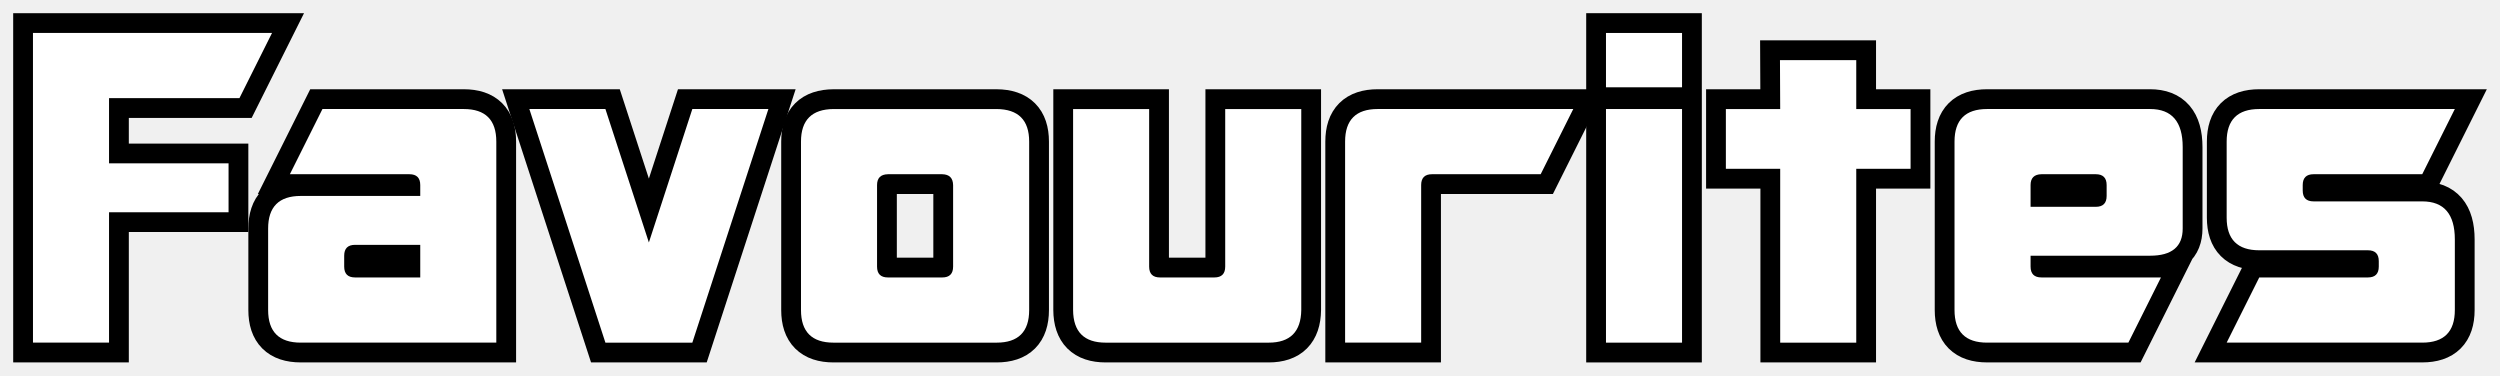
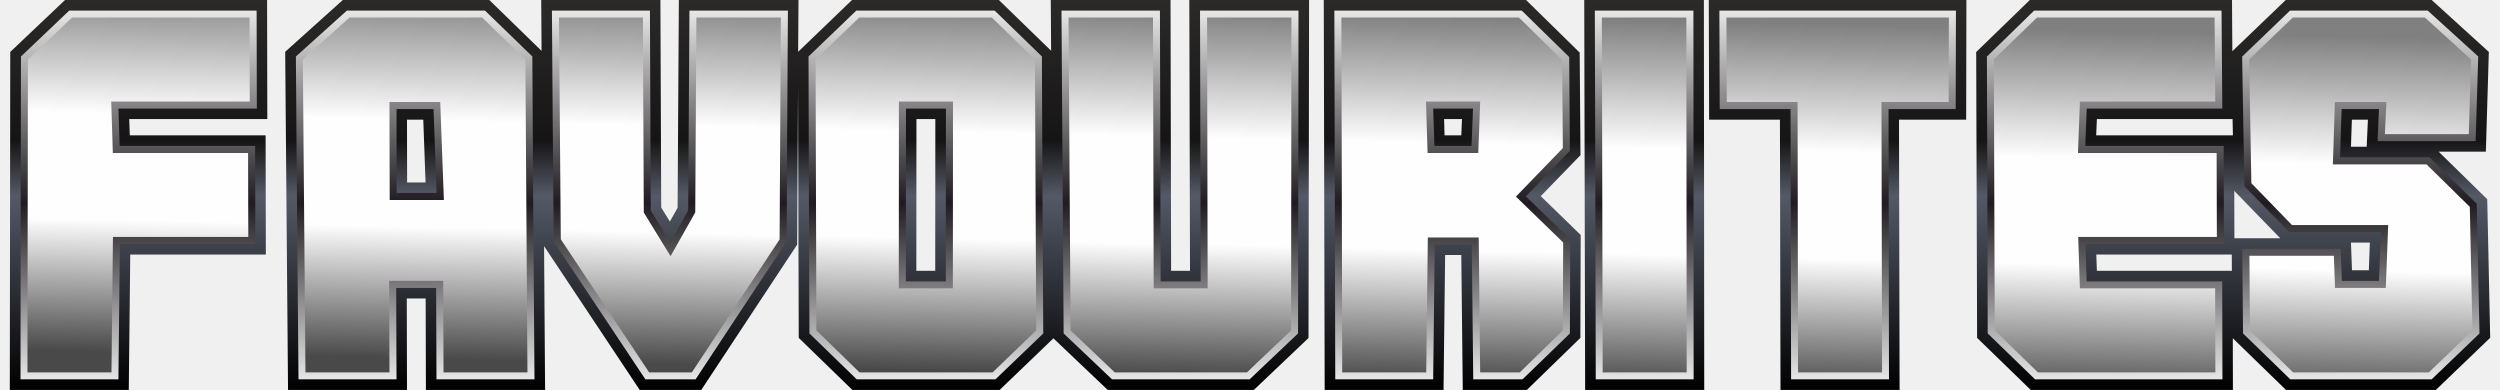
- <svg xmlns="http://www.w3.org/2000/svg" width="189.59mm" height="28.485mm" version="1.1" viewBox="0 0 189.59 28.485">
-   <g transform="translate(-19.659 -35.707)">
-     <g stroke="#000" stroke-width="3" aria-label="Favourites">
-       <path d="m22.159 38.207h18.129l-2.472 4.944h-9.888v4.944h9.064v3.708h-9.064v9.888h-5.768z" />
-       <path d="m51.529 54.275h-4.944q-0.824 0-0.824 0.824v0.824q0 0.824 0.824 0.824h4.944zm5.768 7.416h-14.832q-2.472 0-2.472-2.472v-6.18q0-2.472 2.472-2.472h9.064v-0.824q0-0.824-0.824-0.824h-9.064l2.472-4.944h10.712q2.472 0 2.472 2.472z" />
-       <path d="m65.571 61.692-5.768-17.717h5.768l3.296 10.119 3.296-10.119h5.768l-5.768 17.717z" />
-       <path d="m86.171 55.924q0 0.824 0.824 0.824h4.12q0.824 0 0.824-0.824v-6.18q-0.016-0.808-0.824-0.824h-4.12q-0.824 0.016-0.824 0.824zm11.536 3.296q0 2.472-2.472 2.472h-12.36q-2.472 0-2.472-2.472v-12.772q0-2.456 2.472-2.472h12.36q2.472 0.016 2.472 2.472z" />
-       <path d="m115.87 61.692h-12.36q-2.456 0-2.472-2.472v-15.244h5.768v11.948q0 0.824 0.824 0.824h4.12q0.824 0 0.824-0.824v-11.948h5.768v15.244q-0.033 2.472-2.472 2.472z" />
-       <path d="m138.97 43.975-2.472 4.944h-8.24q-0.824 0-0.824 0.824v11.948h-5.768v-15.244q0-2.472 2.472-2.472z" />
-       <path d="m141.45 43.975h5.768v17.717h-5.768zm5.768-1.648h-5.768v-4.12h5.768z" />
-       <path d="m160.43 61.692h-5.768v-13.184h-4.12v-4.532h4.12l-0.017-3.708h5.785v3.708h4.12v4.532h-4.12z" />
-       <path d="m173.65 49.743v1.648h4.944q0.824 0 0.824-0.824v-0.824q0-0.824-0.824-0.824h-4.12q-0.824 0.016-0.824 0.824zm-5.768-3.296q0-2.472 2.472-2.472h12.36q2.472 0 2.472 2.884v6.18q0 2.06-2.472 2.06h-9.064v0.824q0 0.824 0.824 0.824h9.064l-2.472 4.944h-10.712q-2.472 0-2.472-2.472z" />
-       <path d="m188.52 46.447q0-2.472 2.472-2.472h14.832l-2.472 4.944h-8.24q-0.824 0-0.824 0.824v0.412q0 0.824 0.824 0.824h8.24q2.472 0 2.472 2.884v5.356q0 2.472-2.472 2.472h-14.832l2.472-4.944h8.24q0.824 0 0.824-0.824v-0.412q0-0.824-0.824-0.824h-8.24q-2.472 0-2.472-2.472z" />
-     </g>
-     <g fill="#fff" aria-label="Favourites">
-       <path d="m22.159 38.207h18.129l-2.472 4.944h-9.888v4.944h9.064v3.708h-9.064v9.888h-5.768z" />
-       <path d="m51.529 54.275h-4.944q-0.824 0-0.824 0.824v0.824q0 0.824 0.824 0.824h4.944zm5.768 7.416h-14.832q-2.472 0-2.472-2.472v-6.18q0-2.472 2.472-2.472h9.064v-0.824q0-0.824-0.824-0.824h-9.064l2.472-4.944h10.712q2.472 0 2.472 2.472z" />
-       <path d="m65.571 61.692-5.768-17.717h5.768l3.296 10.119 3.296-10.119h5.768l-5.768 17.717z" />
-       <path d="m86.171 55.924q0 0.824 0.824 0.824h4.12q0.824 0 0.824-0.824v-6.18q-0.016-0.808-0.824-0.824h-4.12q-0.824 0.016-0.824 0.824zm11.536 3.296q0 2.472-2.472 2.472h-12.36q-2.472 0-2.472-2.472v-12.772q0-2.456 2.472-2.472h12.36q2.472 0.016 2.472 2.472z" />
-       <path d="m115.87 61.692h-12.36q-2.456 0-2.472-2.472v-15.244h5.768v11.948q0 0.824 0.824 0.824h4.12q0.824 0 0.824-0.824v-11.948h5.768v15.244q-0.033 2.472-2.472 2.472z" />
-       <path d="m138.97 43.975-2.472 4.944h-8.24q-0.824 0-0.824 0.824v11.948h-5.768v-15.244q0-2.472 2.472-2.472z" />
-       <path d="m141.45 43.975h5.768v17.717h-5.768zm5.768-1.648h-5.768v-4.12h5.768z" />
-       <path d="m160.43 61.692h-5.768v-13.184h-4.12v-4.532h4.12l-0.017-3.708h5.785v3.708h4.12v4.532h-4.12z" />
-       <path d="m173.65 49.743v1.648h4.944q0.824 0 0.824-0.824v-0.824q0-0.824-0.824-0.824h-4.12q-0.824 0.016-0.824 0.824zm-5.768-3.296q0-2.472 2.472-2.472h12.36q2.472 0 2.472 2.884v6.18q0 2.06-2.472 2.06h-9.064v0.824q0 0.824 0.824 0.824h9.064l-2.472 4.944h-10.712q-2.472 0-2.472-2.472z" />
-       <path d="m188.52 46.447q0-2.472 2.472-2.472h14.832l-2.472 4.944h-8.24q-0.824 0-0.824 0.824v0.412q0 0.824 0.824 0.824h8.24q2.472 0 2.472 2.884v5.356q0 2.472-2.472 2.472h-14.832l2.472-4.944h8.24q0.824 0 0.824-0.824v-0.412q0-0.824-0.824-0.824h-8.24q-2.472 0-2.472-2.472z" />
-     </g>
-   </g>
+ <svg xmlns="http://www.w3.org/2000/svg" width="218px" height="34px" clip-rule="evenodd" fill-rule="evenodd" image-rendering="optimizeQuality" shape-rendering="geometricPrecision" text-rendering="geometricPrecision" version="1.1" viewBox="0 0 217.88 34.25">
+   <defs>
+     <style type="text/css">
+     .fil0 {fill:url(#id0)}
+     .fil2 {fill:url(#id1);fill-rule:nonzero}
+     .fil1 {fill:url(#id2);fill-rule:nonzero}
+    </style>
+     <linearGradient id="id0" x1="108.94" x2="108.94" y2="34.25" gradientUnits="userSpaceOnUse">
+       <stop stop-color="#2B2A29" offset="0" />
+       <stop stop-color="#161515" offset=".361" />
+       <stop stop-color="#545966" offset=".502" />
+       <stop offset="1" />
+     </linearGradient>
+     <linearGradient id="id1" x1="108.94" x2="108.94" y1=".93" y2="33.32" gradientUnits="userSpaceOnUse">
+       <stop stop-color="#E7E7E7" offset="0" />
+       <stop stop-color="#1F1B20" offset=".522" />
+       <stop stop-color="#E6E6E6" offset="1" />
+     </linearGradient>
+     <linearGradient id="id2" x1="110.77" x2="110.04" y1="1.04" y2="33.21" gradientUnits="userSpaceOnUse">
+       <stop stop-color="gray" offset="0" />
+       <stop stop-color="#FEFEFE" offset=".349" />
+       <stop stop-color="#FEFEFE" offset=".639" />
+       <stop stop-color="#4A4949" offset="1" />
+     </linearGradient>
+   </defs>
+   <path class="fil0" d="m195.27 29.71 0.01 4.54h-17.76l-4.71-4.57-0.08-25.11 4.71-4.57h17.76l0.03 4.5 4.69-4.5h12.82l5.02 4.56-0.26 8.76h-4.15l4.27 4.18 0.26 12.17-4.77 4.58h-13.17l-4.67-4.54zm-0.08-5.92-0.01-1.43h-11.9l0.05 1.43h11.86zm0.06-13.33h-11.92l-0.06 1.43h12.01l-0.03-1.43zm0.15 6.31 0.01 4.16h4.03l-4.04-4.16zm11.74-6.26h-1.41l-0.08 2.38h1.38l0.11-2.38zm-1.49 10.8 0.09 2.43h1.48l0.09-2.43h-1.66zm-114.18-16.85-0.03-4.46h10.52l0.05 23.79h1.66l-0.06-23.79h10.52l-0.05 29.69-4.8 4.56h-12.84l-4.77-4.53-4.72 4.53h-12.94l-4.71-4.57-0.06-22.1-0.08 13.91-8.42 12.76h-5.41l-8.4-12.63 0.09 12.63h-10.47l-0.02-8.03h-1.66l0.02 8.03h-10.45l-0.25-29.7 5.06-4.55h12.87l4.59 4.47-0.03-4.47h10.47l0.07 18.23 0.76 1.23 0.68-1.21 0.11-18.25h10.51l-0.03 4.55 4.73-4.55h12.9l4.59 4.46zm-80.98 6 0.05 1.43h11.93l0.02 10.47h-11.91l-0.13 11.89h-10.45l0.04-29.69 4.81-4.56h17.75l0.02 10.46h-12.13zm115.59 11.94-0.14 11.85h-10.44l-0.08-34.25h17.77l4.71 4.62 0.07 9.01-3.49 3.6 3.51 3.41-0.03 9.04-4.7 4.57h-5.63l-0.13-11.85h-1.42zm22.73-22.4 0.03 34.25h-10.46l-0.08-34.25h10.51zm17.14 10.51 0.05 23.74h-10.46l-0.05-23.74h-6.22l-0.03-10.51h22.63l-0.02 10.51h-5.9zm-129.43 5.52-0.2-5.52h-1.43l0.01 5.52h1.62zm43.11 7.76h1.66l0.01-13.33h-1.66l-0.01 13.33zm46.36-13.33 0.04 1.43h1.47l0.06-1.43h-1.57z" />
+   <path class="fil1" d="m9.23 33.01h-7.99l0.04-27.91 4.07-3.86h16.02l0.02 7.99h-12.17l0.13 3.9h11.89l0.02 7.99h-11.9l-0.13 11.89zm24.43 0h-7.99l-0.23-27.91 4.28-3.86h11.9l3.97 3.86 0.19 27.91h-7.99l-0.03-8.03h-4.13l0.03 8.03zm4.15-15.75-0.29-7.99h-3.86l0.01 7.99h4.14zm10.12-16.02h7.99l0.07 17.34 2.04 3.31 1.87-3.31 0.11-17.34h8.03l-0.11 19.88-7.85 11.89h-4.09l-7.9-11.89-0.16-19.88zm30.47 23.79h4.13l0.01-15.8h-4.13l-0.01 15.8zm-3.89 7.98-3.97-3.85-0.07-24.06 4.02-3.86h11.89l3.97 3.86 0.12 24.06-4.01 3.85h-11.95zm26.27-7.98h4.13l-0.05-23.79h8.03l-0.04 27.92-4.06 3.85h-11.85l-4.06-3.85-0.19-27.92h8.04l0.05 23.79zm24.09-3.86-0.14 11.84h-8l-0.07-31.77h16.03l3.98 3.9 0.06 7.99-4 4.13 4.03 3.91-0.03 7.99-3.97 3.85h-3.9l-0.14-11.84h-3.85zm-0.16-11.94 0.13 3.9h3.86l0.15-3.9h-4.14zm22.87-7.99 0.03 31.77h-7.99l-0.08-31.77h8.04zm2.9 0h20.16l-0.02 8.03h-5.9l0.05 23.74h-8l-0.04-23.74h-6.22l-0.03-8.03zm31.66 23.79h11.89l0.02 7.98h-16.03l-3.97-3.85-0.07-24.06 3.97-3.86h16.02l0.07 7.99h-11.9l-0.15 3.9h12.17l0.02 7.99h-12.17l0.13 3.91zm26.17-12.94 0.13-2.82h-3.91l-0.15 4.86h8.03l3.99 3.9 0.23 11.13-4.02 3.85h-12.16l-3.97-3.85-0.07-7h8.04l0.1 2.82h3.86l0.19-4.9h-8.26l-3.75-3.86-0.19-11.12 4.02-3.86h11.85l4.24 3.86-0.21 6.99h-7.99z" />
+   <path class="fil2" d="m9.23 33.32h-8.29c0.01-9.45 0.01-18.9 0.04-28.36l4.24-4.03h16.46l0.02 8.61h-12.16l0.11 3.28h11.9l0.02 8.61h-11.9l-0.13 11.89h-0.31zm-7.68-0.61h7.38l0.13-11.9h11.89l-0.02-7.37h-11.88l-0.14-4.52h12.17l-0.02-7.38h-15.59l-3.88 3.69-0.04 27.48zm32.11 0.61h-8.3c-0.08-9.45-0.17-18.91-0.23-28.36 1.49-1.35 2.98-2.69 4.48-4.03h12.13l4.16 4.03c0.04 9.46 0.12 18.91 0.19 28.36h-8.61l-0.03-8.03h-3.51l0.03 8.03h-0.31zm-7.69-0.61h7.38l-0.03-8.04h4.75l0.03 8.04h7.37l-0.18-27.48-3.8-3.69h-11.65l-4.1 3.69 0.23 27.48zm11.52-15.76-0.27-7.37h-3.25l0.01 7.37h3.51zm0.33-7.69 0.31 8.31h-4.76l-0.02-8.61h4.46l0.01 0.3zm10.11-8.33h8.3l0.07 17.56 1.72 2.8 1.57-2.79 0.11-17.57h8.65c-0.04 6.76-0.09 13.52-0.11 20.28-2.68 4.03-5.34 8.08-8 12.11h-4.41c-2.69-4.03-5.37-8.06-8.05-12.1-0.07-6.77-0.11-13.53-0.16-20.29h0.31zm7.68 0.61h-7.37l0.16 19.48 7.76 11.69h3.75l7.71-11.68 0.11-19.49h-7.42l-0.1 17.12c-0.73 1.28-1.45 2.56-2.17 3.84l-2.35-3.83-0.08-17.13zm23.1 23.18h3.51l0.01-15.18h-3.51l-0.01 15.18zm3.82 0.61h-4.44c0-5.47 0.01-10.94 0.01-16.41h4.75c-0.01 5.47-0.01 10.94-0.01 16.41h-0.31zm-8.23 7.9-4.06-3.94c-0.04-8.11-0.06-16.22-0.08-24.33 1.4-1.34 2.8-2.69 4.2-4.03h12.15l4.15 4.03c0.04 8.11 0.06 16.22 0.12 24.33l-4.2 4.03h-12.19l-0.09-0.09zm-3.45-4.21 3.79 3.69h11.69l3.83-3.69-0.11-23.79-3.79-3.69h-11.65l-3.83 3.69 0.07 23.79zm30.24-4.3h3.52l-0.06-23.79h8.65c-0.01 9.45-0.02 18.91-0.04 28.36l-4.25 4.03h-12.09l-4.25-4.03c-0.06-9.45-0.13-18.91-0.19-28.36h8.65l0.06 23.79zm3.82 0.61h-4.43l-0.06-23.79h-7.42l0.18 27.48 3.88 3.69h11.61l3.88-3.69 0.03-27.48h-7.41l0.05 23.79h-0.31zm20.26-3.86-0.14 11.85h-8.6c-0.02-10.8-0.05-21.59-0.08-32.39h16.46l4.17 4.08c0.02 2.75 0.04 5.5 0.06 8.24l-3.87 4 3.9 3.79-0.03 8.25-4.16 4.03h-4.33l-0.13-11.85h-3.25zm-0.75 11.24 0.14-11.85h4.47l0.13 11.85h3.48l3.78-3.69 0.03-7.72-4.15-4.03 4.12-4.26-0.06-7.74-3.8-3.73h-15.59l0.07 31.17h7.38zm0.61-23.17 0.11 3.28h3.26l0.13-3.28h-3.5zm-0.5 3.6-0.13-4.22h4.76l-0.17 4.52h-4.45l-0.01-0.3zm23.36-11.9 0.02 32.08h-8.6c-0.02-10.8-0.04-21.59-0.08-32.39h8.66v0.31zm-0.59 31.47-0.03-31.17h-7.42l0.07 31.17h7.38zm3.18-31.78h20.47l-0.02 8.65h-5.9l0.04 23.74h-8.6l-0.05-23.74h-6.22l-0.03-8.65h0.31zm19.85 0.61h-19.54l0.03 7.42h6.22l0.04 23.75h7.38l-0.05-23.75h5.9l0.02-7.42zm12.1 23.18h11.91l0.02 8.6h-16.46l-4.16-4.03c-0.02-8.11-0.03-16.22-0.07-24.32l4.15-4.04h16.46l0.07 8.61h-11.91l-0.13 3.28h12.16l0.02 8.61h-12.16l0.1 3.29zm11.29 0.61h-11.88l-0.15-4.52h12.18l-0.02-7.37h-12.18l0.17-4.52h11.89l-0.06-7.38h-15.6l-3.79 3.68 0.08 23.8 3.79 3.69h15.59l-0.02-7.38zm14.28-13.26 0.11-2.49h-3.28l-0.14 4.24h7.85l4.16 4.08 0.24 11.39-4.2 4.03h-12.42c-1.38-1.34-2.76-2.69-4.15-4.03-0.02-2.48-0.04-4.96-0.07-7.43h8.65l0.1 2.81h3.26l0.17-4.29h-8.07c-1.31-1.34-2.61-2.69-3.92-4.03-0.06-3.8-0.13-7.59-0.2-11.38l4.21-4.04h12.09c1.48 1.34 2.96 2.68 4.44 4.03-0.08 2.48-0.15 4.96-0.23 7.44h-8.61l0.01-0.33zm0.75-2.79-0.12 2.5h7.37l0.2-6.55-4.05-3.69h-11.61l-3.83 3.68 0.19 10.87 3.57 3.68h8.45l-0.21 5.52h-4.46l-0.1-2.82h-7.42l0.05 6.55 3.79 3.69h11.92l3.83-3.68-0.23-10.86-3.8-3.73h-8.23l0.18-5.48h4.52l-0.01 0.32z" />
</svg>
